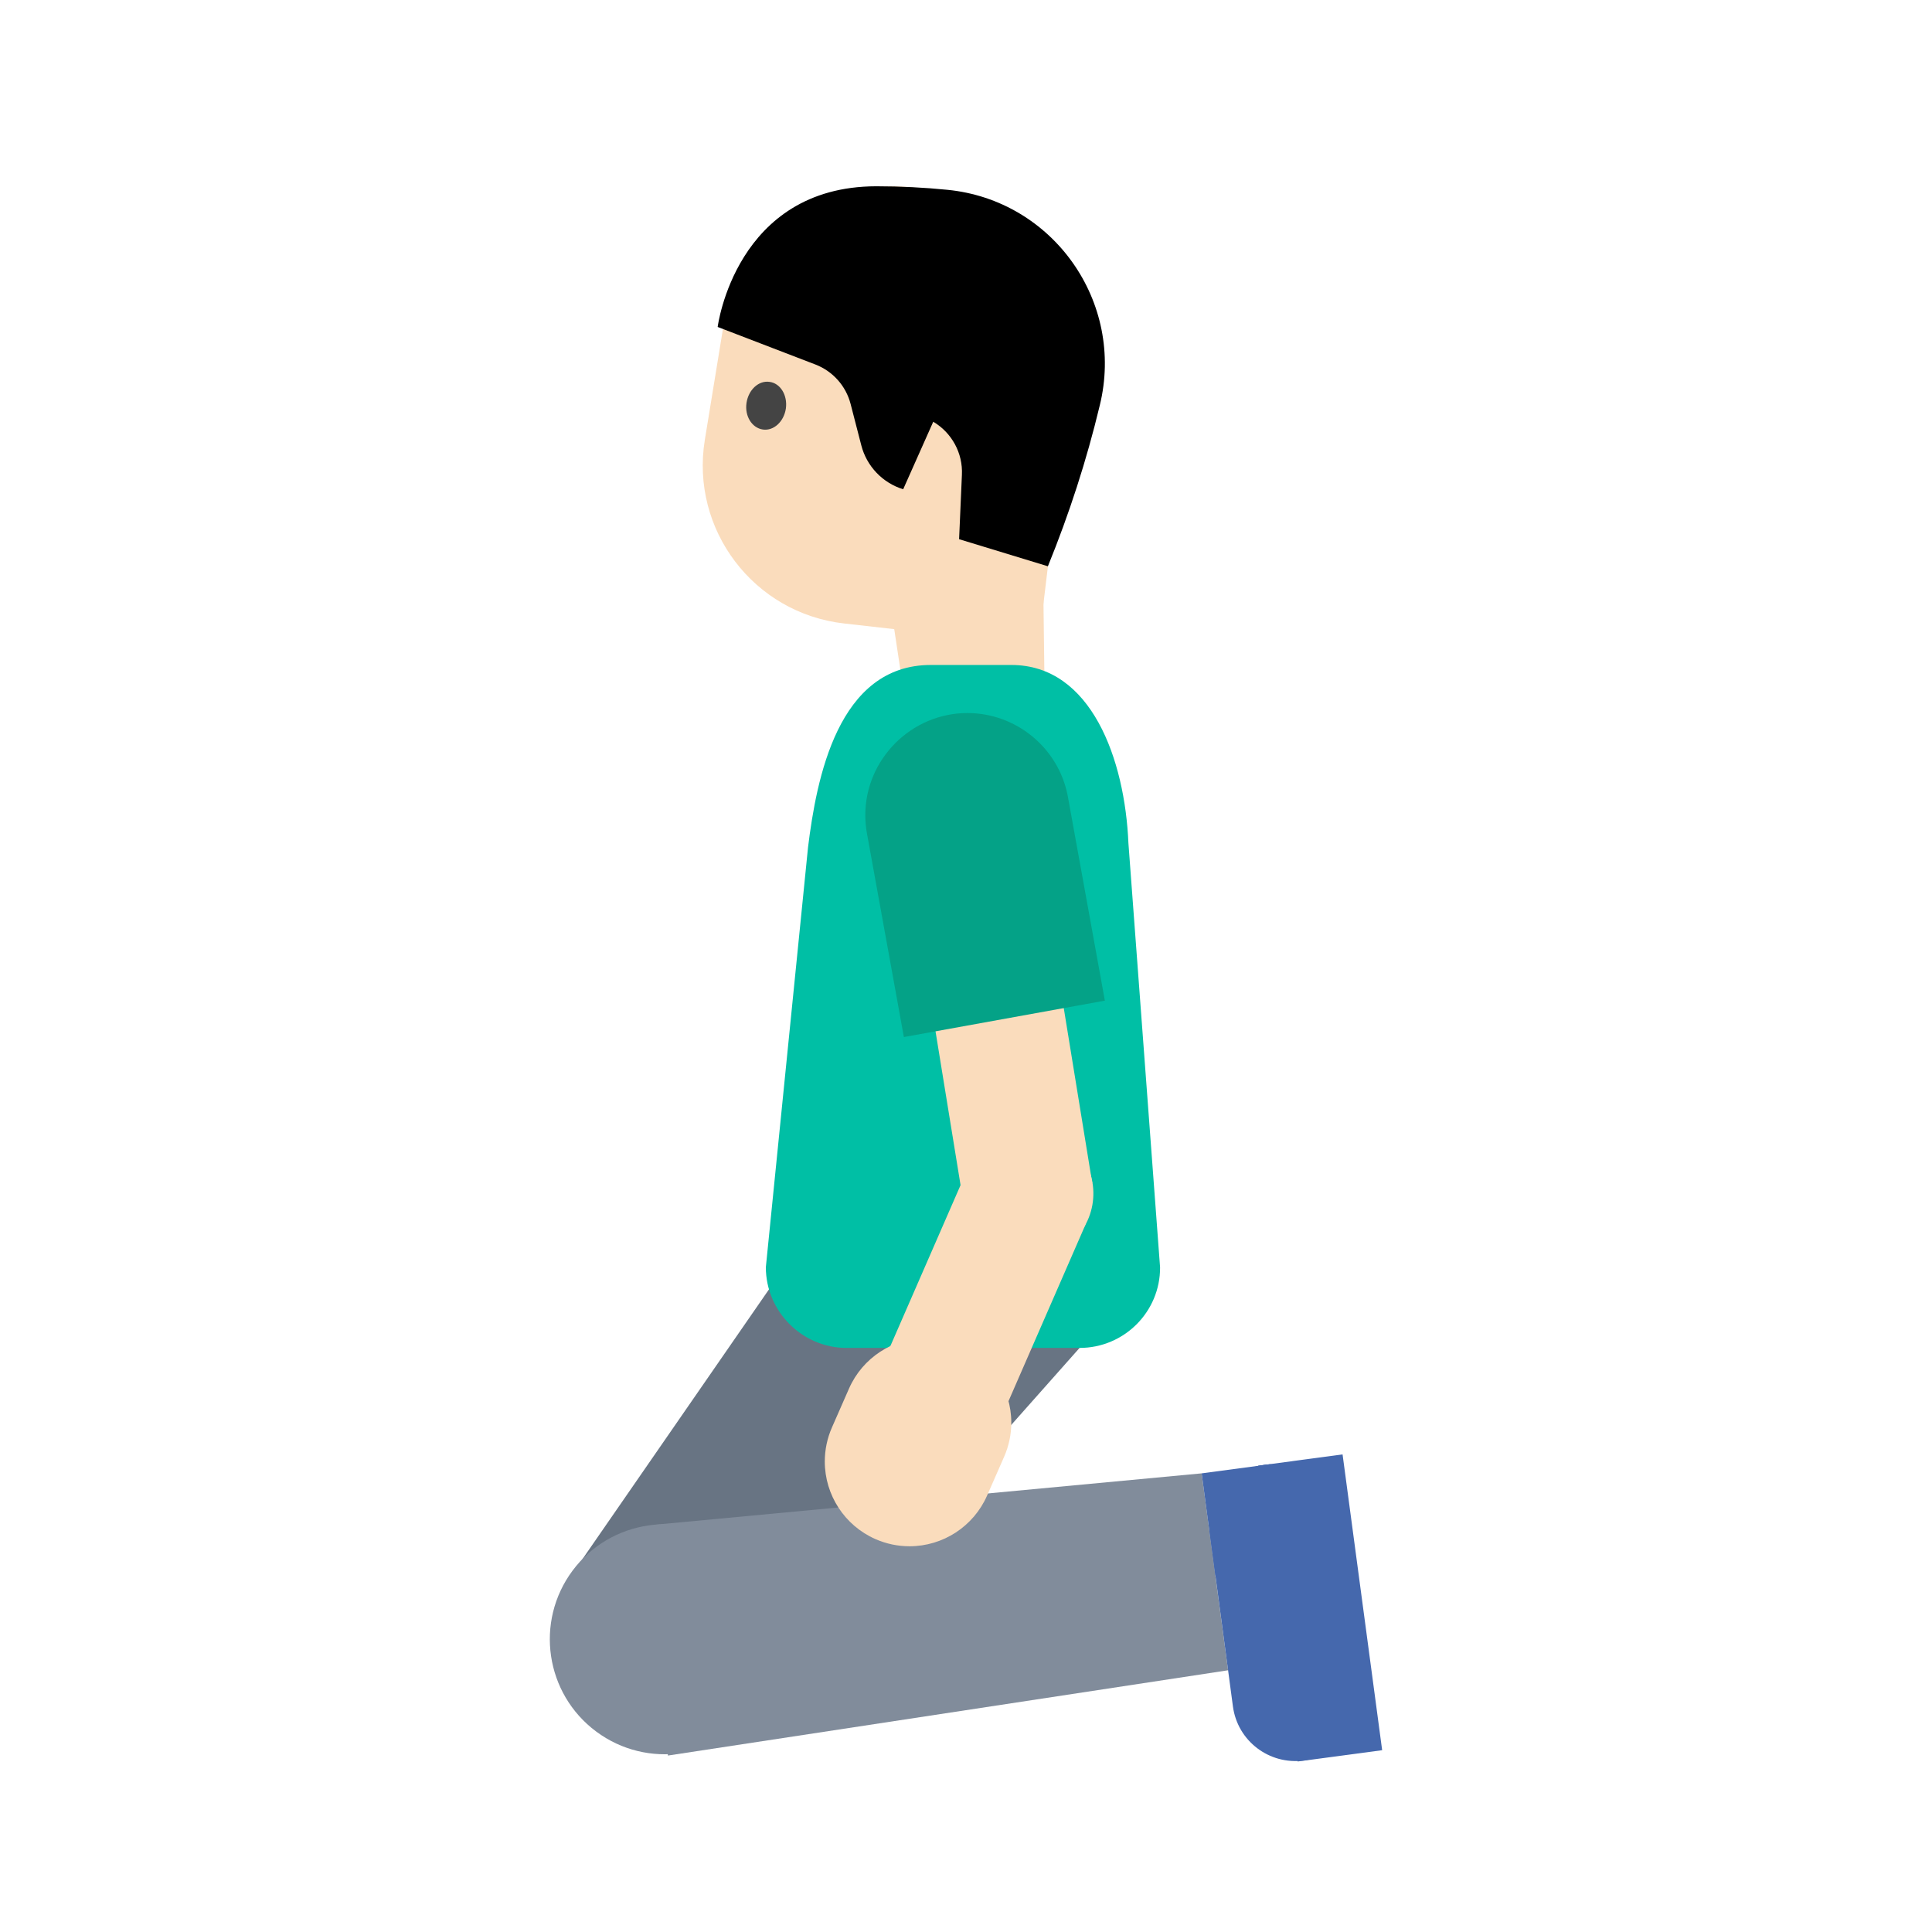
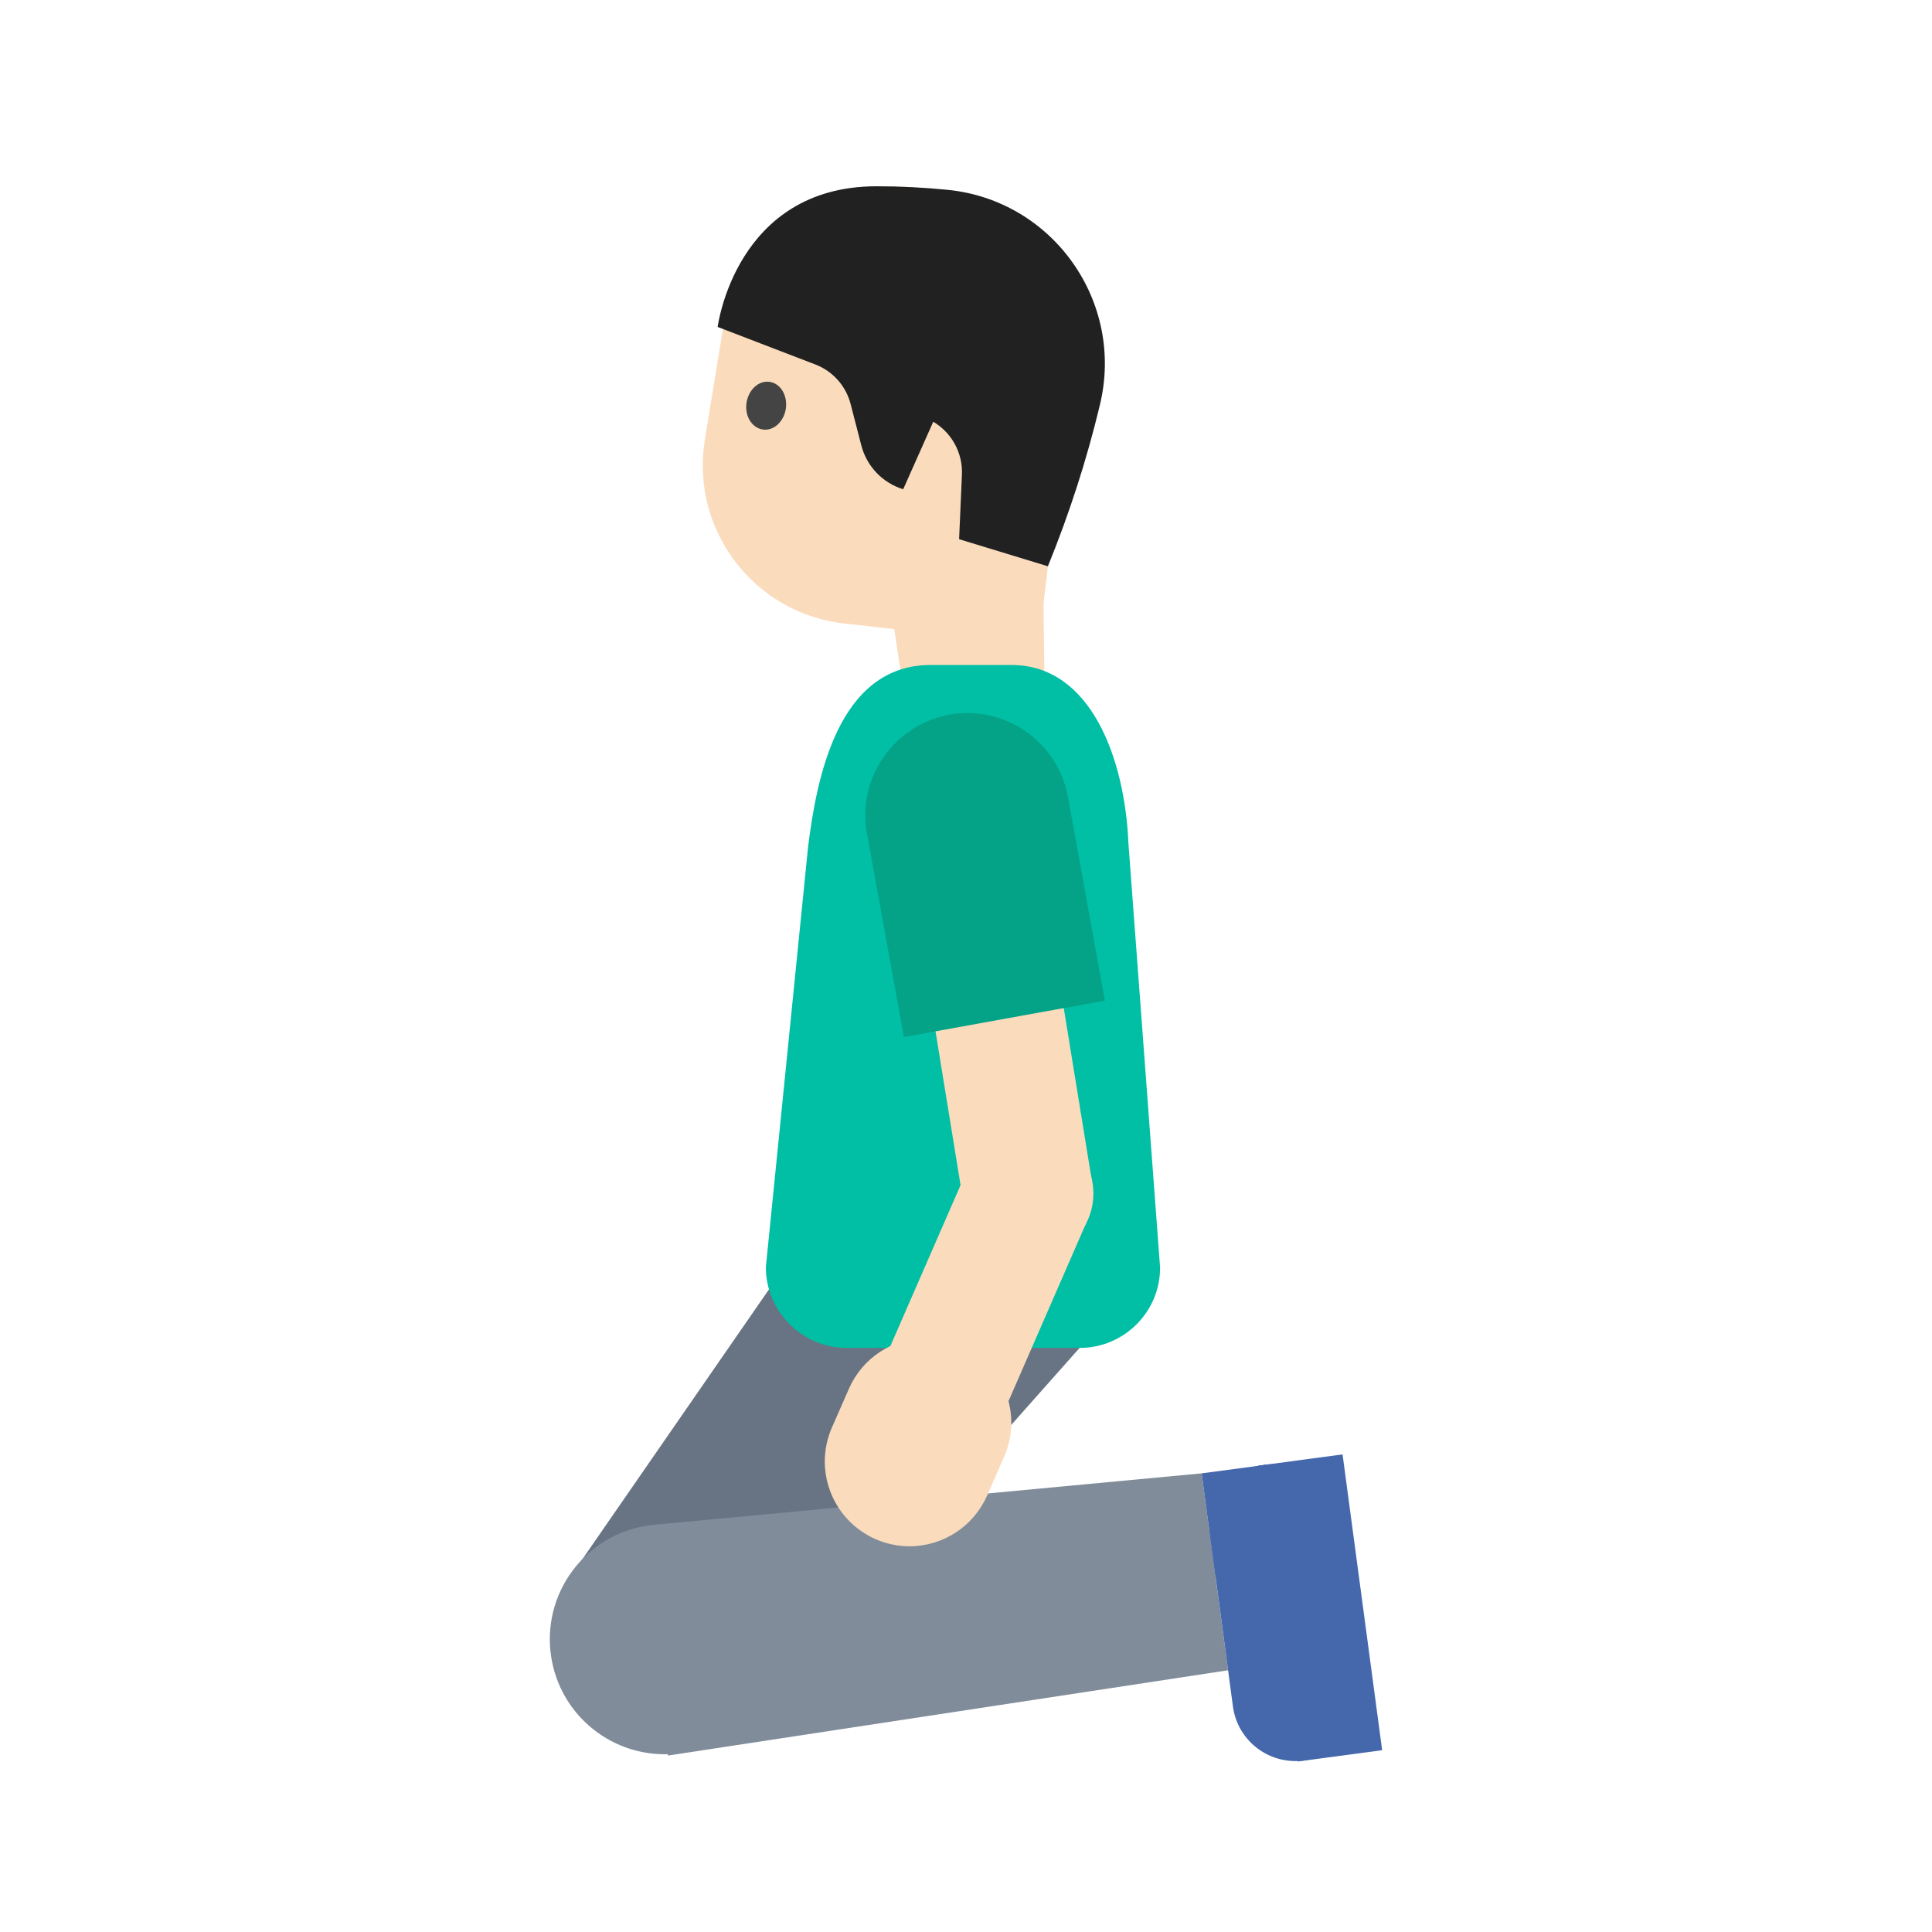
<svg xmlns="http://www.w3.org/2000/svg" width="100%" height="100%" viewBox="0 0 128 128" version="1.1" xml:space="preserve" style="fill-rule:evenodd;clip-rule:evenodd;stroke-linejoin:round;stroke-miterlimit:1.414;">
  <g transform="matrix(1.13939,0.242916,-0.242916,1.13939,8.33974,-9.98163)">
    <path d="M56.58,97.15L45.19,90.83L55.72,65.57L70.813,72.043L56.58,97.15Z" style="fill:rgb(104,116,131);fill-rule:nonzero;" />
  </g>
  <g transform="matrix(1.15865,-0.121392,0.121392,1.15865,-7.39847,21.7615)">
    <g transform="matrix(0.677079,-0.73591,0.73591,0.677079,-67.3195,53.0202)">
      <circle cx="51.13" cy="93.56" r="6.54" style="fill:rgb(129,140,155);" />
    </g>
    <g transform="matrix(-0.183449,-0.983029,0.983029,-0.183449,-47.2217,146.219)">
      <path d="M51.386,126.289L40.223,124.539L44.65,92.62L57.46,95.571L51.386,126.289Z" style="fill:rgb(129,140,155);fill-rule:nonzero;" />
    </g>
  </g>
  <g transform="matrix(-0.331885,-1.11672,1.11672,-0.331885,-37.092,195.702)">
    <path d="M47.52,126.55L37.85,125.03C36.112,124.759 34.816,123.247 34.816,121.488C34.816,121.301 34.831,121.114 34.86,120.93C35.17,118.97 37,117.63 38.96,117.94L48.63,119.46C50.59,119.77 51.93,121.6 51.62,123.56C51.315,125.504 49.465,126.853 47.52,126.55Z" style="fill:rgb(69,104,173);fill-rule:nonzero;" />
    <path d="M34.907,120.575L51.672,123.209L50.919,128L34.154,125.366L34.907,120.575Z" style="fill:rgb(69,104,173);fill-rule:nonzero;" />
    <path d="M46.38,119.101L52.169,120.011L51.557,123.903L45.768,122.993L46.38,119.101Z" style="fill:rgb(69,104,173);fill-rule:nonzero;" />
  </g>
  <g transform="matrix(1.16499,0,0,1.16499,-8.87333,4.13165)">
    <path d="M66.9,26.13L67.03,36.35L59.25,37.39L56.22,17.31L66.9,26.13Z" style="fill:#fadcbc;fill-rule:nonzero;" />
  </g>
  <g transform="matrix(1.16499,0,0,1.16499,-8.87333,4.13165)">
    <path d="M68.71,16.23L66.67,33.16L55.62,31.91C50.48,31.33 46.87,26.57 47.7,21.47L48.71,15.28C49.64,9.56 55.3,5.89 60.9,7.38L63.12,7.97C66.77,8.95 69.16,12.47 68.71,16.23Z" style="fill:#fadcbc;fill-rule:nonzero;" />
  </g>
  <g transform="matrix(1.16499,0,0,1.16499,-9.46716,5.17698)">
-     <path d="M67.72,27.76L62.67,26.22L62.83,22.56C62.89,21.33 62.26,20.17 61.2,19.54L59.49,23.38C58.32,23.02 57.417,22.075 57.11,20.89L56.5,18.53C56.236,17.508 55.494,16.673 54.51,16.29L48.94,14.15C48.94,14.15 49.95,6.16 57.96,6.15C59.34,6.15 60.7,6.22 62,6.35C68.02,6.94 72.11,12.74 70.67,18.61C69.92,21.74 68.93,24.79 67.72,27.76Z" style="fill:212121;fill-rule:nonzero;" />
+     <path d="M67.72,27.76L62.67,26.22L62.83,22.56C62.89,21.33 62.26,20.17 61.2,19.54L59.49,23.38C58.32,23.02 57.417,22.075 57.11,20.89L56.5,18.53C56.236,17.508 55.494,16.673 54.51,16.29L48.94,14.15C48.94,14.15 49.95,6.16 57.96,6.15C59.34,6.15 60.7,6.22 62,6.35C68.02,6.94 72.11,12.74 70.67,18.61C69.92,21.74 68.93,24.79 67.72,27.76Z" style="fill:#212121;fill-rule:nonzero;" />
  </g>
  <g transform="matrix(1.16499,0,0,1.16499,-8.87333,4.13165)">
    <path d="M52.31,19.68C52.2,20.43 51.62,20.97 51,20.88C50.38,20.79 49.96,20.12 50.07,19.37C50.18,18.62 50.76,18.08 51.38,18.17C52,18.25 52.41,18.93 52.31,19.68" style="fill:rgb(68,68,68);fill-rule:nonzero;" />
  </g>
  <g transform="matrix(1.16499,0,0,1.16499,-8.87333,4.13165)">
    <path d="M69.01,73.11L55.76,73.11C53.242,73.11 51.17,71.038 51.17,68.52L53.57,44.63C54.05,40.75 55.26,34.27 60.55,34.27L65.13,34.27C69.69,34.27 71.59,39.66 71.79,44.41L73.59,68.53C73.6,71.05 71.55,73.11 69.01,73.11Z" style="fill:#00bfa5;fill-rule:nonzero;" />
  </g>
  <g transform="matrix(1.16499,0,0,1.16499,-8.87333,4.13165)">
    <path d="M69.732,63.733L62.418,64.924L60.01,50.13L67.324,48.94L69.732,63.733Z" style="fill:#fadcbc;fill-rule:nonzero;" />
  </g>
  <g transform="matrix(0.633409,-0.977753,0.977753,0.633409,-36.6653,102.901)">
    <circle cx="66.05" cy="64.33" r="3.75" style="fill:#fadcbc;" />
  </g>
  <g transform="matrix(1.16499,0,0,1.16499,-8.87333,4.13165)">
    <path d="M59.02,55.43L70.45,53.36L68.33,41.67C67.788,38.967 65.392,37.004 62.635,37.004C59.448,37.004 56.826,39.626 56.826,42.813C56.826,43.123 56.85,43.433 56.9,43.74L59.02,55.43Z" style="fill:rgb(4,162,135);fill-rule:nonzero;" />
  </g>
  <g transform="matrix(1.16499,0,0,1.16499,-8.87333,4.13165)">
    <path d="M64.284,77.709L57.492,74.746L62.565,63.114L69.357,66.077L64.284,77.709Z" style="fill:#fadcbc;fill-rule:nonzero;" />
  </g>
  <g transform="matrix(1.16499,0,0,1.16499,-8.87333,4.13165)">
    <path d="M57.4,83.98C58.012,84.25 58.674,84.389 59.342,84.389C61.249,84.389 62.984,83.256 63.75,81.51L64.72,79.3C64.99,78.688 65.129,78.026 65.129,77.358C65.129,75.451 63.996,73.716 62.25,72.95C61.638,72.68 60.976,72.541 60.308,72.541C58.401,72.541 56.666,73.674 55.9,75.42L54.93,77.63C54.661,78.241 54.522,78.902 54.522,79.57C54.522,81.477 55.654,83.212 57.4,83.98Z" style="fill:#fadcbc;fill-rule:nonzero;" />
  </g>
</svg>
